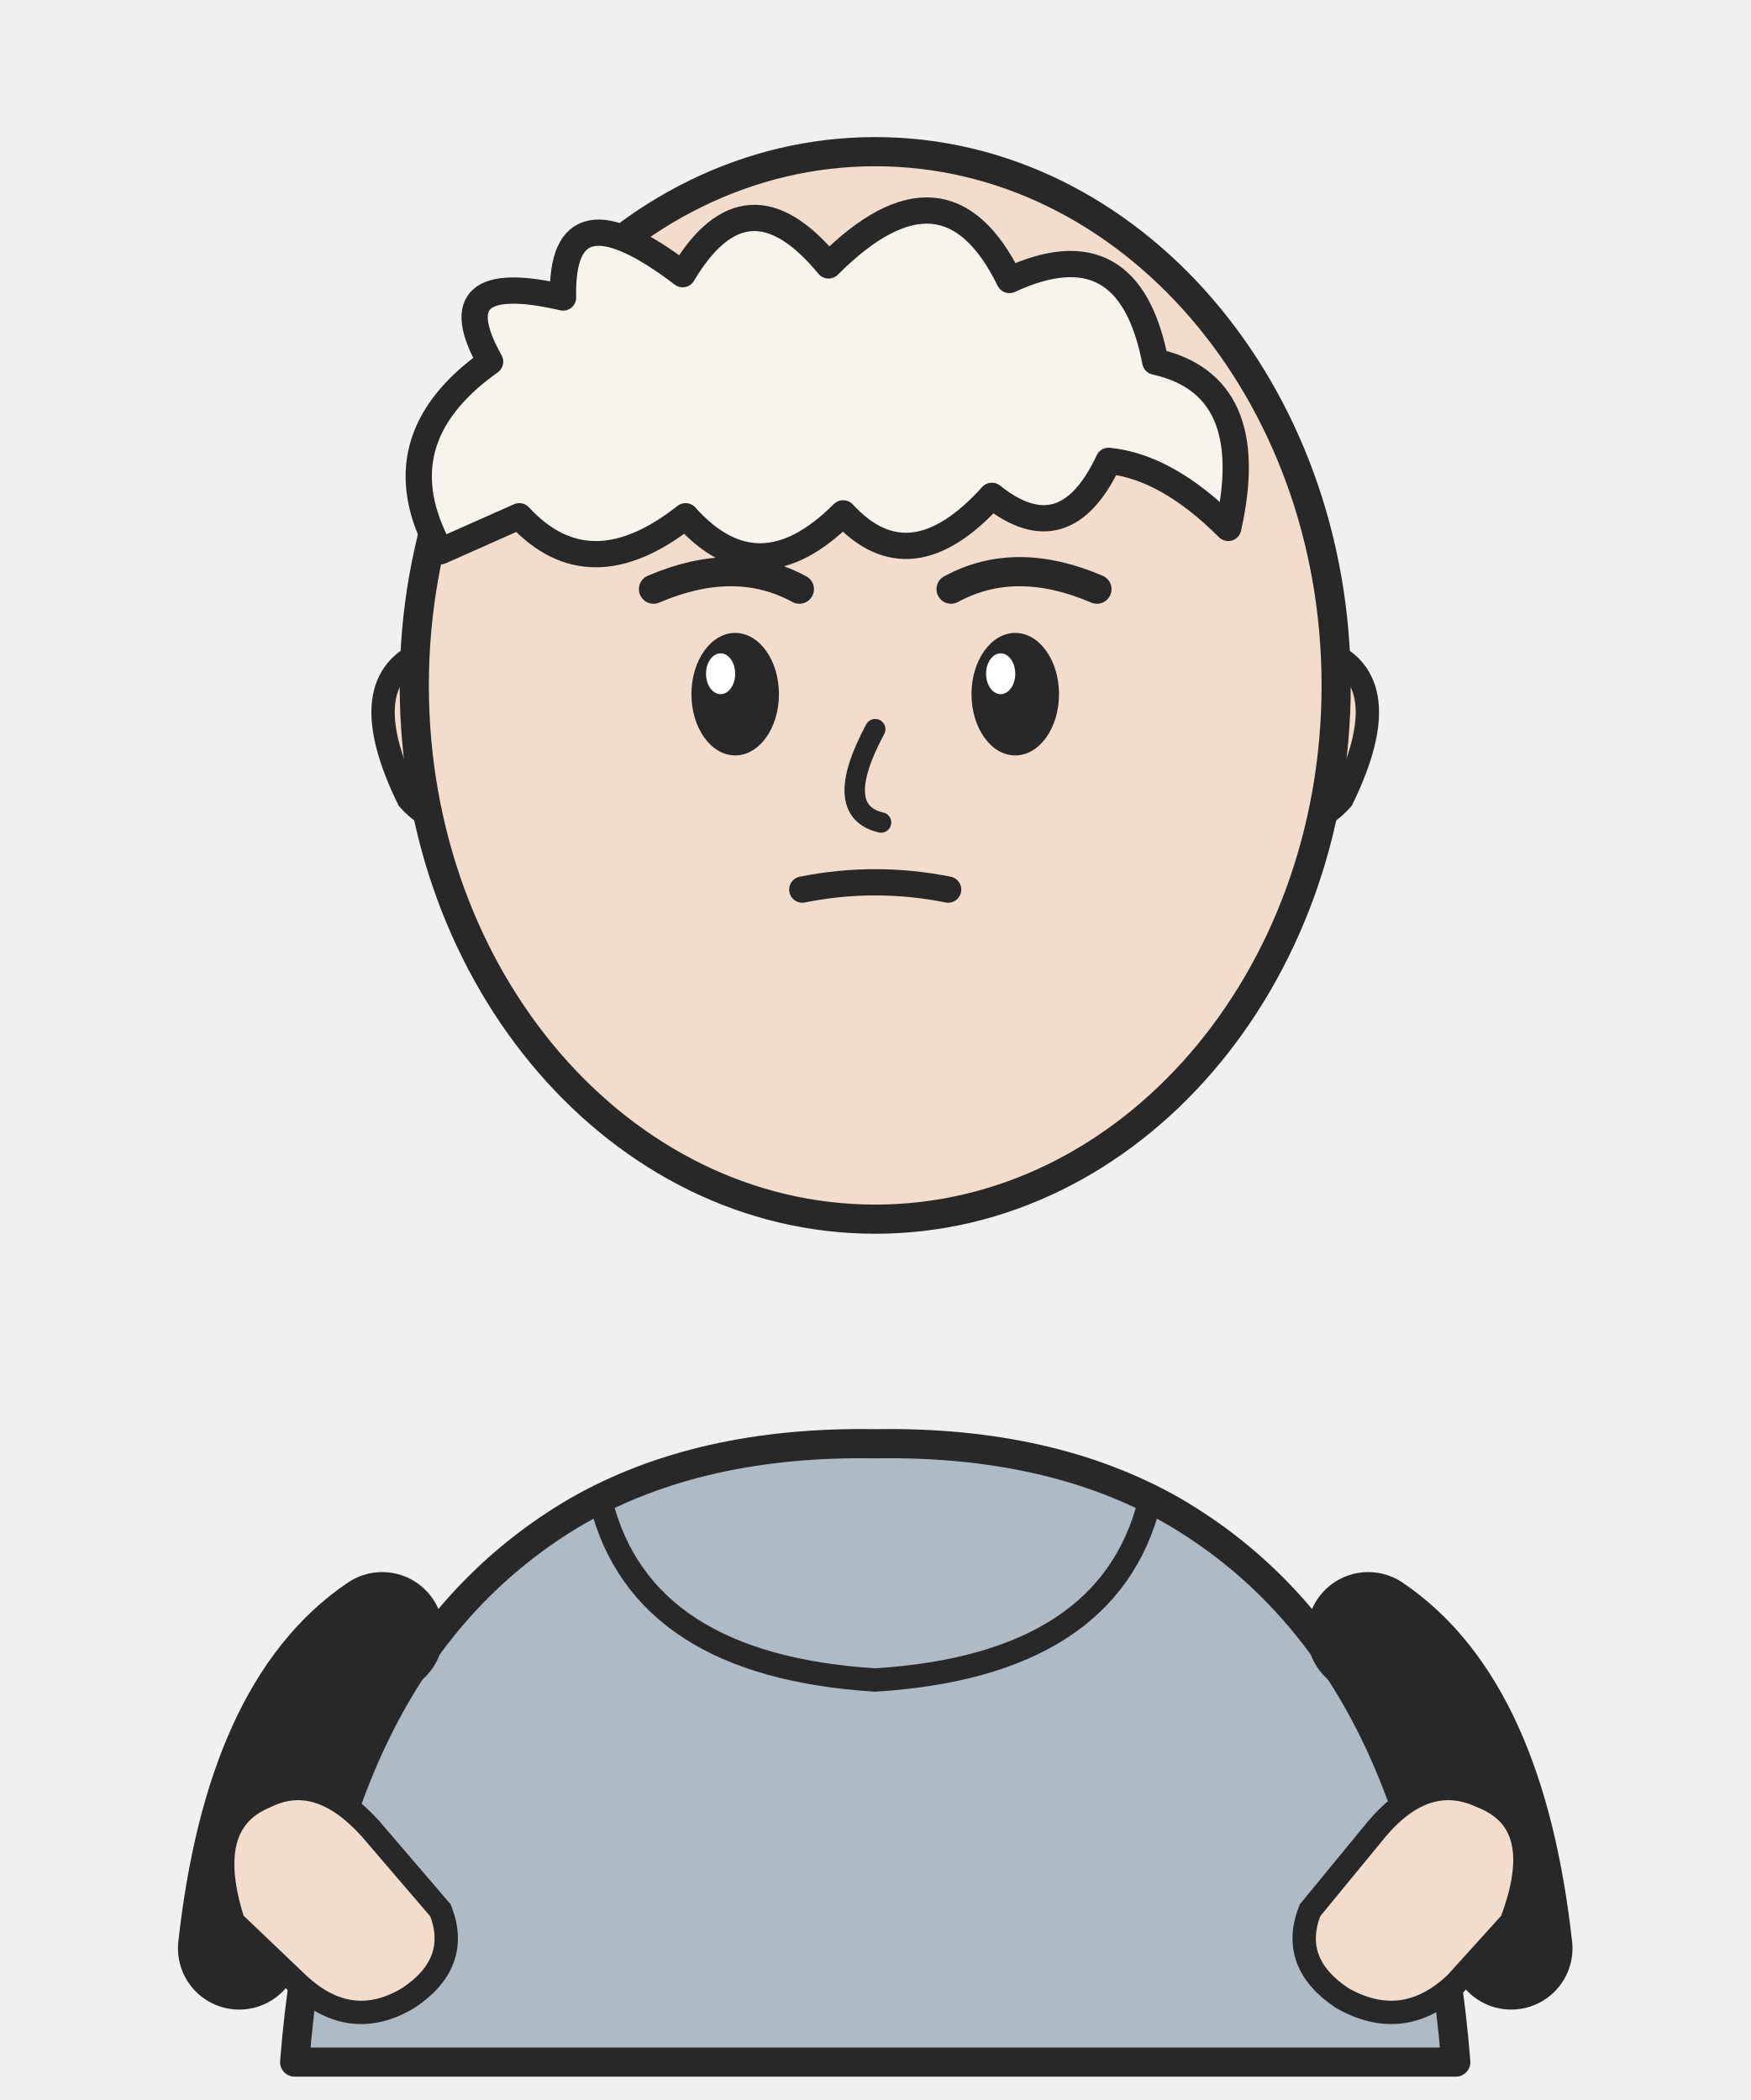
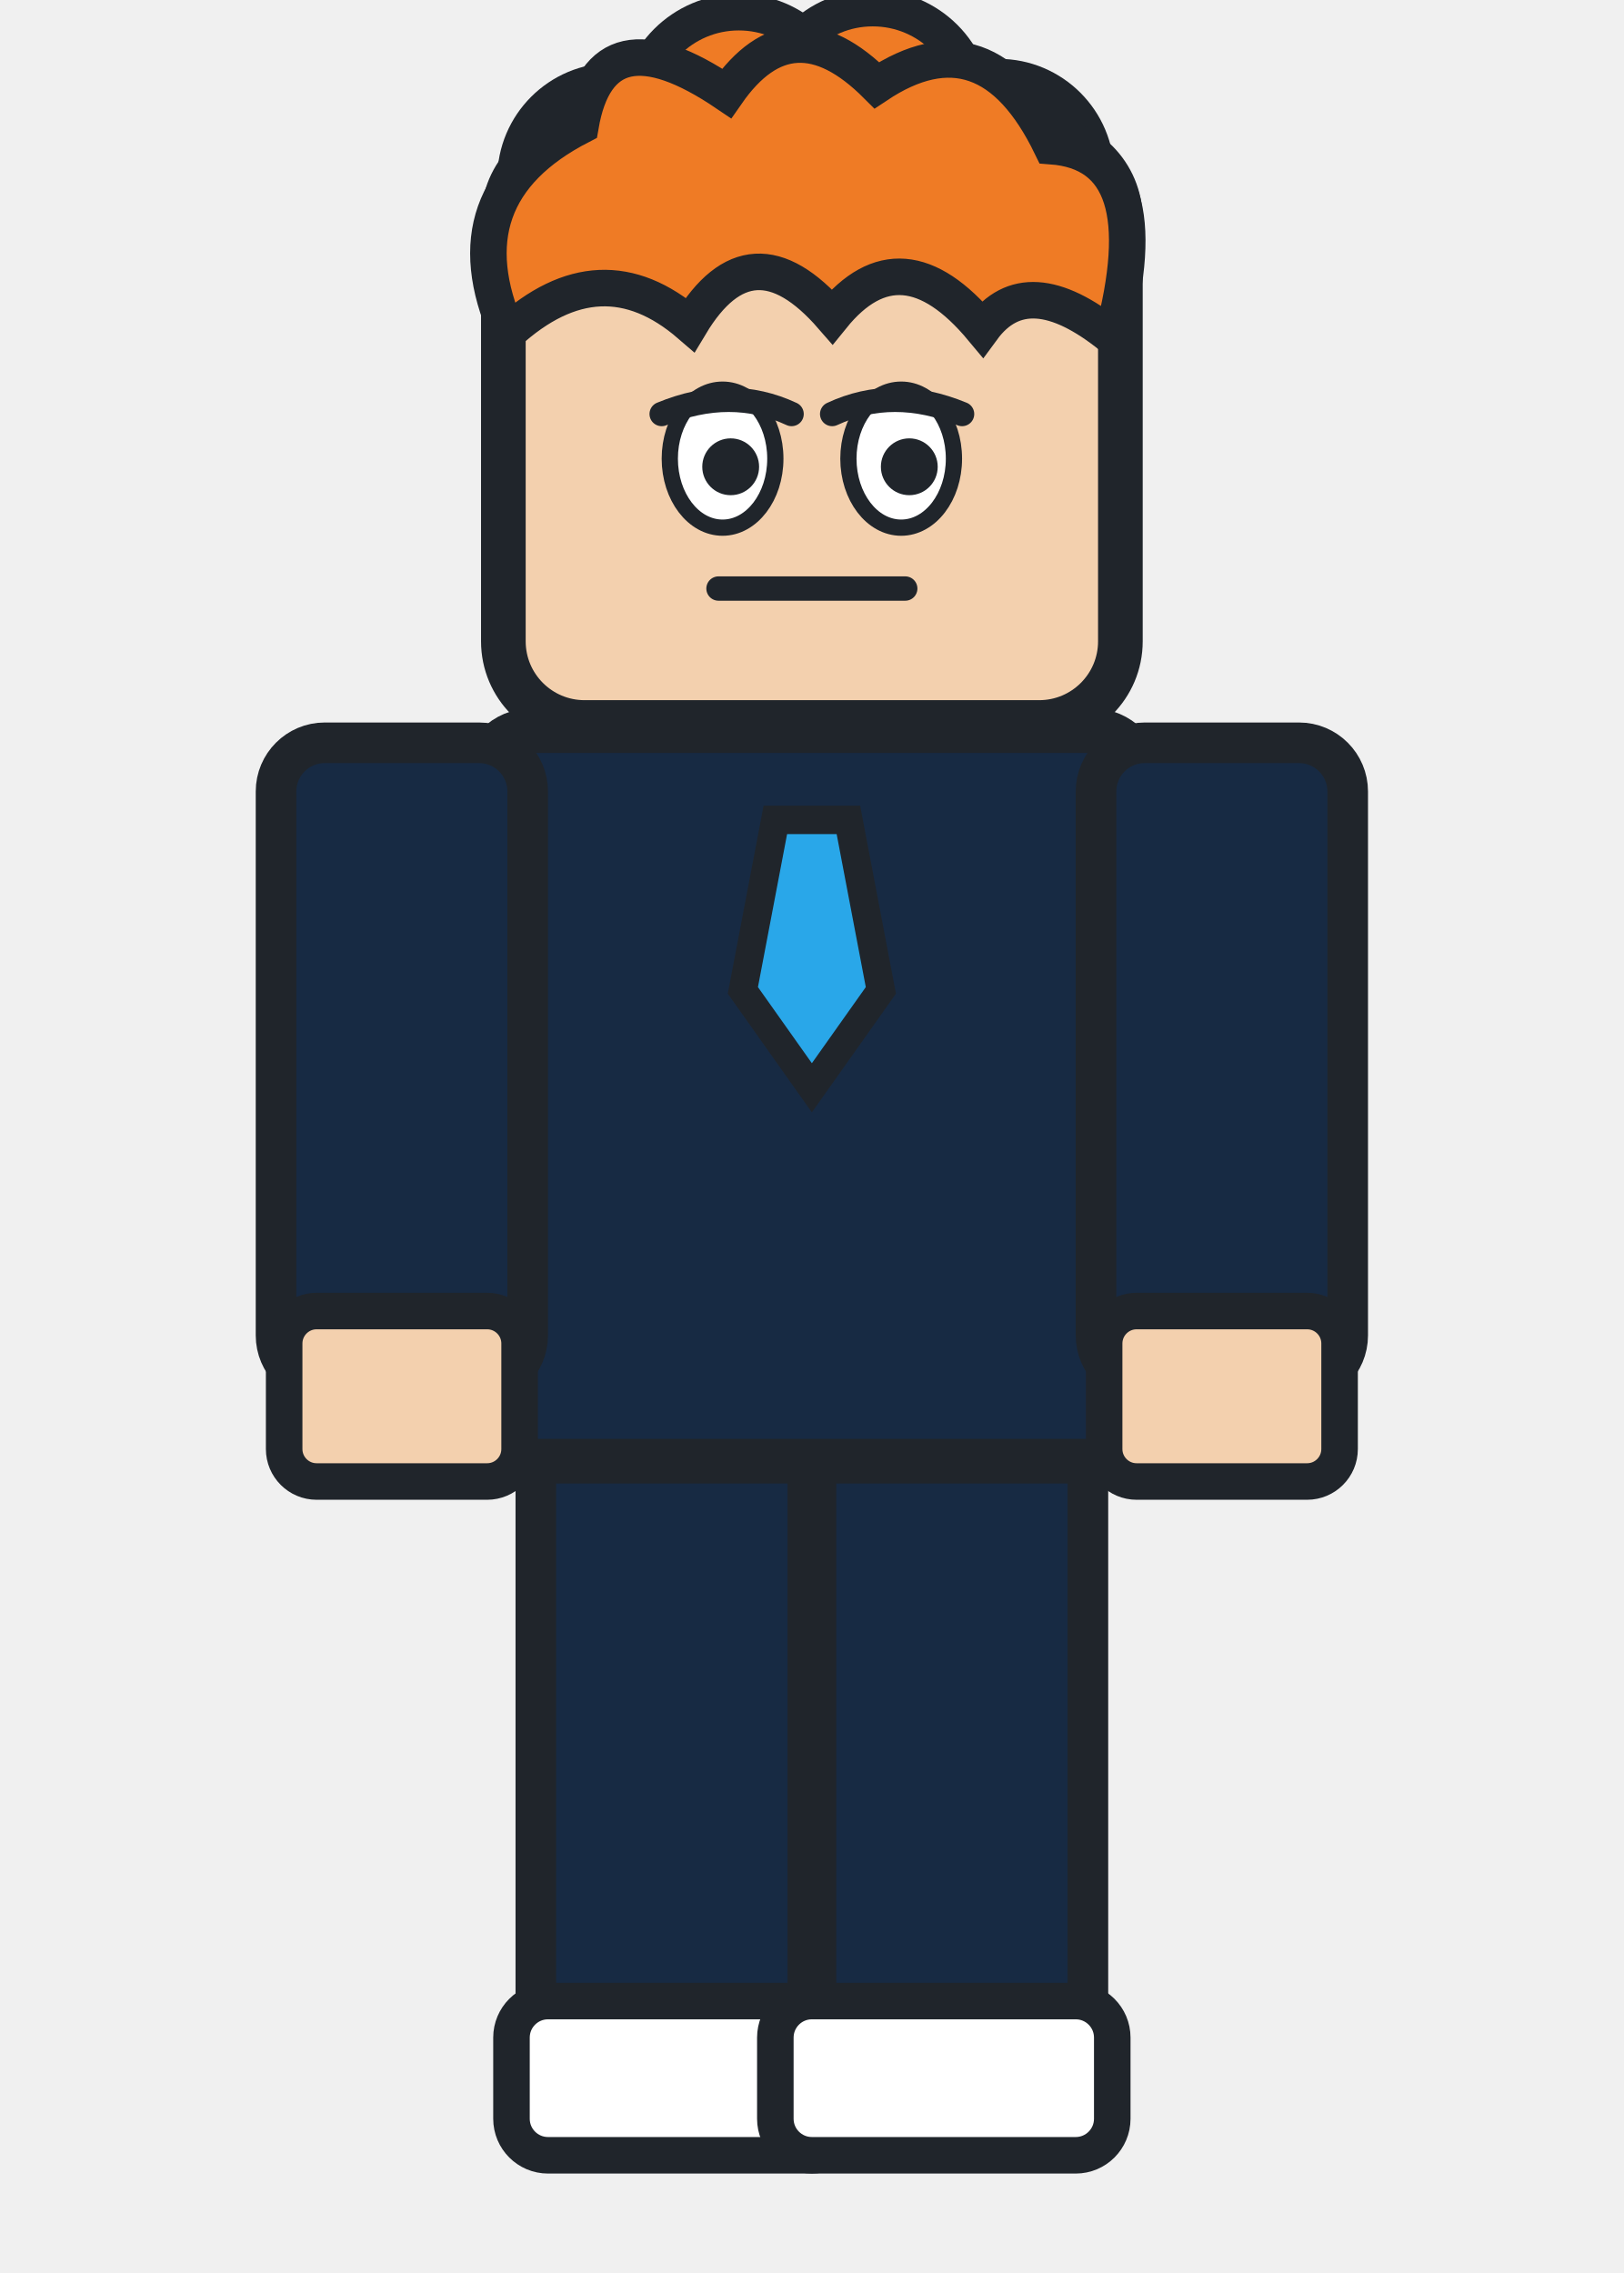
- <svg xmlns="http://www.w3.org/2000/svg" viewBox="0 0 600 720" role="img" aria-label="Herbert — Protagonista">
-   <g id="character-rig" class="character-rig">
-     <g id="body-layer">
-       <path d="M101 707 Q112 568 198 518 Q240 494 300 495 Q360 494 402 518 Q488 568 499 707 Z" fill="#AEBAC4" stroke="#282828" stroke-width="10" stroke-linejoin="round" />
-       <path d="M206 515 Q220 571 300 576 Q380 571 394 515" fill="none" stroke="#282828" stroke-width="8" />
-       <path d="M131 560 Q91 587 82 668" fill="none" stroke="#282828" stroke-width="42" stroke-linecap="round" />
-       <path d="M469 560 Q509 587 518 668" fill="none" stroke="#282828" stroke-width="42" stroke-linecap="round" />
+ <svg xmlns="http://www.w3.org/2000/svg" viewBox="0 0 400 560" role="img" aria-label="Herbert — Protagonista">
+   <g id="character-rig">
+     <g id="leg-left">
+       <rect x="132" y="346" width="67" height="155" rx="8" fill="#172A43" stroke="#20252B" stroke-width="10" />
+       <rect x="126" y="493" width="83" height="38" rx="9" fill="#FFFFFF" stroke="#20252B" stroke-width="9" />
    </g>
-     <path d="M146 223 Q120 233 140 274 Q156 292 175 267" fill="#F2DCCB" stroke="#282828" stroke-width="8" />
-     <path d="M454 223 Q480 233 460 274 Q444 292 425 267" fill="#F2DCCB" stroke="#282828" stroke-width="8" />
-     <ellipse cx="300" cy="235" rx="158" ry="183" fill="#F2DCCB" stroke="#282828" stroke-width="10" />
-     <path d="M151 189 Q130 151 168 124 Q150 92 193 102 Q192 62 234 94 Q256 57 284 91 Q324 51 346 96 Q387 77 396 124 Q432 132 421 181 Q400 160 380 158 Q365 190 340 170 Q312 201 289 176 Q260 205 235 177 Q202 203 178 177 Z" fill="#F6F4EC" stroke="#282828" stroke-width="9" stroke-linejoin="round" />
-     <g id="face-layer">
-       <g class="face-expression" data-expression="neutral" style="display:inline">
-         <path d="M224 202 Q252 190 274 202" fill="none" stroke="#282828" stroke-width="10" stroke-linecap="round" />
-         <path d="M326 202 Q348 190 376 202" fill="none" stroke="#282828" stroke-width="10" stroke-linecap="round" />
-         <ellipse cx="252" cy="238" rx="15" ry="21" fill="#282828" />
-         <ellipse cx="348" cy="238" rx="15" ry="21" fill="#282828" />
-         <ellipse cx="247" cy="231" rx="5" ry="7" fill="white" />
-         <ellipse cx="343" cy="231" rx="5" ry="7" fill="white" />
-         <path d="M300 250 Q285 278 302 282" fill="none" stroke="#282828" stroke-width="7" stroke-linecap="round" />
-         <path d="M275 305 Q300 300 325 305" fill="none" stroke="#282828" stroke-width="9" stroke-linecap="round" stroke-linejoin="round" />
+     <g id="leg-right">
+       <rect x="201" y="346" width="67" height="155" rx="8" fill="#172A43" stroke="#20252B" stroke-width="10" />
+       <rect x="191" y="493" width="83" height="38" rx="9" fill="#FFFFFF" stroke="#20252B" stroke-width="9" />
+     </g>
+     <g id="torso">
+       <rect x="171" y="150" width="58" height="45" rx="6" fill="#F3D0AE" stroke="#20252B" stroke-width="8" />
+       <rect x="119" y="180" width="162" height="180" rx="12" fill="#172A43" stroke="#20252B" stroke-width="11" />
+       <path d="M191 202 L209 202 L217 244 L200 268 L183 244Z" fill="#29A7E9" stroke="#20252B" stroke-width="7" />
+     </g>
+     <g id="arm-left">
+       <rect x="68" y="183" width="62" height="158" rx="12" fill="#172A43" stroke="#20252B" stroke-width="10" />
+       <rect x="70" y="323" width="58" height="42" rx="8" fill="#F3D0AE" stroke="#20252B" stroke-width="9" />
+     </g>
+     <g id="arm-right">
+       <rect x="270" y="183" width="62" height="158" rx="12" fill="#172A43" stroke="#20252B" stroke-width="10" />
+       <rect x="272" y="323" width="58" height="42" rx="8" fill="#F3D0AE" stroke="#20252B" stroke-width="9" />
+     </g>
+     <g id="head">
+       <g id="hair-back" fill="#EF7B25" stroke="#20252B" stroke-width="9">
+         <circle cx="151" cy="44" r="24" />
+         <circle cx="182" cy="28" r="25" />
+         <circle cx="215" cy="27" r="25" />
+         <circle cx="246" cy="43" r="24" />
      </g>
-       <g class="face-expression" data-expression="happy" style="display:none">
-         <path d="M224 196 Q250 176 274 196" fill="none" stroke="#282828" stroke-width="10" stroke-linecap="round" />
-         <path d="M326 196 Q350 176 376 196" fill="none" stroke="#282828" stroke-width="10" stroke-linecap="round" />
-         <ellipse cx="252" cy="238" rx="15" ry="21" fill="#282828" />
-         <ellipse cx="348" cy="238" rx="15" ry="21" fill="#282828" />
-         <ellipse cx="247" cy="231" rx="5" ry="7" fill="white" />
-         <ellipse cx="343" cy="231" rx="5" ry="7" fill="white" />
-         <path d="M300 250 Q285 278 302 282" fill="none" stroke="#282828" stroke-width="7" stroke-linecap="round" />
-         <path d="M264 300 Q300 342 336 300" fill="none" stroke="#282828" stroke-width="9" stroke-linecap="round" stroke-linejoin="round" />
+       <rect x="124" y="34" width="152" height="144" rx="20" fill="#F3D0AE" stroke="#20252B" stroke-width="11" />
+       <g id="face">
+         <g class="face-expression" data-expression="neutral" style="display:inline">
+           <ellipse cx="178" cy="113" rx="13" ry="17" fill="#FFFFFF" stroke="#20252B" stroke-width="4" />
+           <ellipse cx="222" cy="113" rx="13" ry="17" fill="#FFFFFF" stroke="#20252B" stroke-width="4" />
+           <circle cx="180" cy="115" r="7" fill="#20252B" />
+           <circle cx="224" cy="115" r="7" fill="#20252B" />
+           <path d="M163 102 Q180 95 195 102 M205 102 Q220 95 237 102" fill="none" stroke="#20252B" stroke-width="6" stroke-linecap="round" />
+           <path d="M177 145 Q200 145 223 145" fill="none" stroke="#20252B" stroke-width="6" stroke-linecap="round" stroke-linejoin="round" />
+         </g>
+         <g class="face-expression" data-expression="happy" style="display:none">
+           <ellipse cx="178" cy="113" rx="13" ry="17" fill="#FFFFFF" stroke="#20252B" stroke-width="4" />
+           <ellipse cx="222" cy="113" rx="13" ry="17" fill="#FFFFFF" stroke="#20252B" stroke-width="4" />
+           <circle cx="180" cy="115" r="7" fill="#20252B" />
+           <circle cx="224" cy="115" r="7" fill="#20252B" />
+           <path d="M163 100 Q180 87 195 100 M205 100 Q220 87 237 100" fill="none" stroke="#20252B" stroke-width="6" stroke-linecap="round" />
+           <path d="M168 137 Q200 168 232 137" fill="none" stroke="#20252B" stroke-width="6" stroke-linecap="round" stroke-linejoin="round" />
+         </g>
+         <g class="face-expression" data-expression="excited" style="display:none">
+           <ellipse cx="178" cy="113" rx="13" ry="17" fill="#FFFFFF" stroke="#20252B" stroke-width="4" />
+           <ellipse cx="222" cy="113" rx="13" ry="17" fill="#FFFFFF" stroke="#20252B" stroke-width="4" />
+           <circle cx="180" cy="115" r="7" fill="#20252B" />
+           <circle cx="224" cy="115" r="7" fill="#20252B" />
+           <path d="M163 97 Q180 82 195 97 M205 97 Q220 82 237 97" fill="none" stroke="#20252B" stroke-width="6" stroke-linecap="round" />
+           <path d="M167 133 Q200 174 233 133" fill="#59252B" stroke="#20252B" stroke-width="5" />
+           <path d="M183 145 Q200 152 217 145" fill="none" stroke="#F4A6A8" stroke-width="5" />
+         </g>
+         <g class="face-expression" data-expression="surprised" style="display:none">
+           <ellipse cx="178" cy="113" rx="13" ry="17" fill="#FFFFFF" stroke="#20252B" stroke-width="4" />
+           <ellipse cx="222" cy="113" rx="13" ry="17" fill="#FFFFFF" stroke="#20252B" stroke-width="4" />
+           <circle cx="180" cy="115" r="7" fill="#20252B" />
+           <circle cx="224" cy="115" r="7" fill="#20252B" />
+           <path d="M163 99 Q180 95 195 99 M205 99 Q220 95 237 99" fill="none" stroke="#20252B" stroke-width="6" stroke-linecap="round" />
+           <ellipse cx="200" cy="145" rx="13" ry="18" fill="#59252B" stroke="#20252B" stroke-width="5" />
+         </g>
+         <g class="face-expression" data-expression="pondering" style="display:none">
+           <ellipse cx="178" cy="113" rx="13" ry="17" fill="#FFFFFF" stroke="#20252B" stroke-width="4" />
+           <ellipse cx="222" cy="113" rx="13" ry="17" fill="#FFFFFF" stroke="#20252B" stroke-width="4" />
+           <circle cx="180" cy="115" r="7" fill="#20252B" />
+           <circle cx="224" cy="115" r="7" fill="#20252B" />
+           <path d="M163 104 Q180 112 195 104 M205 104 Q220 94 237 104" fill="none" stroke="#20252B" stroke-width="6" stroke-linecap="round" />
+           <path d="M179 146 Q200 138 221 146" fill="none" stroke="#20252B" stroke-width="6" stroke-linecap="round" stroke-linejoin="round" />
+         </g>
+         <g class="face-expression" data-expression="worried" style="display:none">
+           <ellipse cx="178" cy="113" rx="13" ry="17" fill="#FFFFFF" stroke="#20252B" stroke-width="4" />
+           <ellipse cx="222" cy="113" rx="13" ry="17" fill="#FFFFFF" stroke="#20252B" stroke-width="4" />
+           <circle cx="180" cy="115" r="7" fill="#20252B" />
+           <circle cx="224" cy="115" r="7" fill="#20252B" />
+           <path d="M163 108 Q180 88 195 104 M205 104 Q220 88 237 108" fill="none" stroke="#20252B" stroke-width="6" stroke-linecap="round" />
+           <path d="M176 153 Q200 132 224 153" fill="none" stroke="#20252B" stroke-width="6" stroke-linecap="round" stroke-linejoin="round" />
+         </g>
+         <g class="face-expression" data-expression="sad" style="display:none">
+           <ellipse cx="178" cy="113" rx="13" ry="17" fill="#FFFFFF" stroke="#20252B" stroke-width="4" />
+           <ellipse cx="222" cy="113" rx="13" ry="17" fill="#FFFFFF" stroke="#20252B" stroke-width="4" />
+           <circle cx="180" cy="115" r="7" fill="#20252B" />
+           <circle cx="224" cy="115" r="7" fill="#20252B" />
+           <path d="M163 108 Q180 98 195 110 M205 110 Q220 98 237 108" fill="none" stroke="#20252B" stroke-width="6" stroke-linecap="round" />
+           <path d="M173 158 Q200 133 227 158" fill="none" stroke="#20252B" stroke-width="6" stroke-linecap="round" stroke-linejoin="round" />
+         </g>
+         <g class="face-expression" data-expression="angry" style="display:none">
+           <ellipse cx="178" cy="113" rx="13" ry="17" fill="#FFFFFF" stroke="#20252B" stroke-width="4" />
+           <ellipse cx="222" cy="113" rx="13" ry="17" fill="#FFFFFF" stroke="#20252B" stroke-width="4" />
+           <circle cx="180" cy="115" r="7" fill="#20252B" />
+           <circle cx="224" cy="115" r="7" fill="#20252B" />
+           <path d="M163 109 L195 98 M205 98 L237 109" fill="none" stroke="#20252B" stroke-width="6" stroke-linecap="round" />
+           <path d="M176 151 Q200 160 224 151" fill="none" stroke="#20252B" stroke-width="6" stroke-linecap="round" stroke-linejoin="round" />
+         </g>
+         <g class="face-expression" data-expression="confident" style="display:none">
+           <ellipse cx="178" cy="113" rx="13" ry="17" fill="#FFFFFF" stroke="#20252B" stroke-width="4" />
+           <ellipse cx="222" cy="113" rx="13" ry="17" fill="#FFFFFF" stroke="#20252B" stroke-width="4" />
+           <circle cx="180" cy="115" r="7" fill="#20252B" />
+           <circle cx="224" cy="115" r="7" fill="#20252B" />
+           <path d="M163 99 Q180 92 195 99 M205 99 Q220 92 237 99" fill="none" stroke="#20252B" stroke-width="6" stroke-linecap="round" />
+           <path d="M174 143 Q200 157 226 143" fill="none" stroke="#20252B" stroke-width="6" stroke-linecap="round" stroke-linejoin="round" />
+         </g>
+         <g class="face-expression" data-expression="idea" style="display:none">
+           <ellipse cx="178" cy="113" rx="13" ry="17" fill="#FFFFFF" stroke="#20252B" stroke-width="4" />
+           <ellipse cx="222" cy="113" rx="13" ry="17" fill="#FFFFFF" stroke="#20252B" stroke-width="4" />
+           <circle cx="180" cy="115" r="7" fill="#20252B" />
+           <circle cx="224" cy="115" r="7" fill="#20252B" />
+           <path d="M163 102 Q180 94 195 102 M205 102 Q220 94 237 102" fill="none" stroke="#20252B" stroke-width="6" stroke-linecap="round" />
+           <path d="M174 141 Q200 158 226 141" fill="none" stroke="#20252B" stroke-width="6" stroke-linecap="round" stroke-linejoin="round" />
+         </g>
      </g>
-       <g class="face-expression" data-expression="excited" style="display:none">
-         <path d="M224 188 Q250 166 274 188" fill="none" stroke="#282828" stroke-width="10" stroke-linecap="round" />
-         <path d="M326 188 Q350 166 376 188" fill="none" stroke="#282828" stroke-width="10" stroke-linecap="round" />
-         <ellipse cx="252" cy="238" rx="15" ry="21" fill="#282828" />
-         <ellipse cx="348" cy="238" rx="15" ry="21" fill="#282828" />
-         <ellipse cx="247" cy="231" rx="5" ry="7" fill="white" />
-         <ellipse cx="343" cy="231" rx="5" ry="7" fill="white" />
-         <path d="M300 250 Q285 278 302 282" fill="none" stroke="#282828" stroke-width="7" stroke-linecap="round" />
-         <path d="M270 292 Q300 352 330 292" fill="none" stroke="#282828" stroke-width="9" stroke-linecap="round" stroke-linejoin="round" />
-       </g>
-       <g class="face-expression" data-expression="surprised" style="display:none">
-         <path d="M224 195 Q250 183 274 195" fill="none" stroke="#282828" stroke-width="10" stroke-linecap="round" />
-         <path d="M326 195 Q350 183 376 195" fill="none" stroke="#282828" stroke-width="10" stroke-linecap="round" />
-         <ellipse cx="252" cy="238" rx="15" ry="21" fill="#282828" />
-         <ellipse cx="348" cy="238" rx="15" ry="21" fill="#282828" />
-         <ellipse cx="247" cy="231" rx="5" ry="7" fill="white" />
-         <ellipse cx="343" cy="231" rx="5" ry="7" fill="white" />
-         <path d="M300 250 Q285 278 302 282" fill="none" stroke="#282828" stroke-width="7" stroke-linecap="round" />
-         <path d="M282 292 Q300 278 318 292 Q322 321 300 325 Q278 321 282 292" fill="none" stroke="#282828" stroke-width="9" stroke-linecap="round" stroke-linejoin="round" />
-       </g>
-       <g class="face-expression" data-expression="pondering" style="display:none">
-         <path d="M224 197 Q250 207 274 197" fill="none" stroke="#282828" stroke-width="10" stroke-linecap="round" />
-         <path d="M326 197 Q350 187 376 197" fill="none" stroke="#282828" stroke-width="10" stroke-linecap="round" />
-         <ellipse cx="252" cy="238" rx="15" ry="21" fill="#282828" />
-         <ellipse cx="348" cy="238" rx="15" ry="21" fill="#282828" />
-         <ellipse cx="247" cy="231" rx="5" ry="7" fill="white" />
-         <ellipse cx="343" cy="231" rx="5" ry="7" fill="white" />
-         <path d="M300 250 Q285 278 302 282" fill="none" stroke="#282828" stroke-width="7" stroke-linecap="round" />
-         <path d="M278 310 Q300 294 322 310" fill="none" stroke="#282828" stroke-width="9" stroke-linecap="round" stroke-linejoin="round" />
-       </g>
-       <g class="face-expression" data-expression="worried" style="display:none">
-         <path d="M224 212 Q250 188 274 205" fill="none" stroke="#282828" stroke-width="10" stroke-linecap="round" />
-         <path d="M326 205 Q350 188 376 212" fill="none" stroke="#282828" stroke-width="10" stroke-linecap="round" />
-         <ellipse cx="252" cy="238" rx="15" ry="21" fill="#282828" />
-         <ellipse cx="348" cy="238" rx="15" ry="21" fill="#282828" />
-         <ellipse cx="247" cy="231" rx="5" ry="7" fill="white" />
-         <ellipse cx="343" cy="231" rx="5" ry="7" fill="white" />
-         <path d="M300 250 Q285 278 302 282" fill="none" stroke="#282828" stroke-width="7" stroke-linecap="round" />
-         <path d="M276 318 Q300 292 324 318" fill="none" stroke="#282828" stroke-width="9" stroke-linecap="round" stroke-linejoin="round" />
-       </g>
-       <g class="face-expression" data-expression="sad" style="display:none">
-         <path d="M224 210 Q250 196 274 214" fill="none" stroke="#282828" stroke-width="10" stroke-linecap="round" />
-         <path d="M326 214 Q350 196 376 210" fill="none" stroke="#282828" stroke-width="10" stroke-linecap="round" />
-         <ellipse cx="252" cy="238" rx="15" ry="21" fill="#282828" />
-         <ellipse cx="348" cy="238" rx="15" ry="21" fill="#282828" />
-         <ellipse cx="247" cy="231" rx="5" ry="7" fill="white" />
-         <ellipse cx="343" cy="231" rx="5" ry="7" fill="white" />
-         <path d="M300 250 Q285 278 302 282" fill="none" stroke="#282828" stroke-width="7" stroke-linecap="round" />
-         <path d="M266 330 Q300 300 334 330" fill="none" stroke="#282828" stroke-width="9" stroke-linecap="round" stroke-linejoin="round" />
-       </g>
-       <g class="face-expression" data-expression="doubtful" style="display:none">
-         <path d="M224 200 Q250 190 274 205" fill="none" stroke="#282828" stroke-width="10" stroke-linecap="round" />
-         <path d="M326 190 Q350 190 376 200" fill="none" stroke="#282828" stroke-width="10" stroke-linecap="round" />
-         <ellipse cx="252" cy="238" rx="15" ry="21" fill="#282828" />
-         <ellipse cx="348" cy="238" rx="15" ry="21" fill="#282828" />
-         <ellipse cx="247" cy="231" rx="5" ry="7" fill="white" />
-         <ellipse cx="343" cy="231" rx="5" ry="7" fill="white" />
-         <path d="M300 250 Q285 278 302 282" fill="none" stroke="#282828" stroke-width="7" stroke-linecap="round" />
-         <path d="M278 310 Q300 300 322 310" fill="none" stroke="#282828" stroke-width="9" stroke-linecap="round" stroke-linejoin="round" />
-       </g>
-       <g class="face-expression" data-expression="determined" style="display:none">
-         <path d="M224 210 Q250 194 274 206" fill="none" stroke="#282828" stroke-width="10" stroke-linecap="round" />
-         <path d="M326 206 Q350 194 376 210" fill="none" stroke="#282828" stroke-width="10" stroke-linecap="round" />
-         <ellipse cx="252" cy="238" rx="15" ry="21" fill="#282828" />
-         <ellipse cx="348" cy="238" rx="15" ry="21" fill="#282828" />
-         <ellipse cx="247" cy="231" rx="5" ry="7" fill="white" />
-         <ellipse cx="343" cy="231" rx="5" ry="7" fill="white" />
-         <path d="M300 250 Q285 278 302 282" fill="none" stroke="#282828" stroke-width="7" stroke-linecap="round" />
-         <path d="M275 310 Q300 318 325 310" fill="none" stroke="#282828" stroke-width="9" stroke-linecap="round" stroke-linejoin="round" />
-       </g>
-       <g class="face-expression" data-expression="laughing" style="display:none">
-         <path d="M224 194 Q250 174 274 194" fill="none" stroke="#282828" stroke-width="10" stroke-linecap="round" />
-         <path d="M326 194 Q350 174 376 194" fill="none" stroke="#282828" stroke-width="10" stroke-linecap="round" />
-         <ellipse cx="252" cy="238" rx="15" ry="21" fill="#282828" />
-         <ellipse cx="348" cy="238" rx="15" ry="21" fill="#282828" />
-         <ellipse cx="247" cy="231" rx="5" ry="7" fill="white" />
-         <ellipse cx="343" cy="231" rx="5" ry="7" fill="white" />
-         <path d="M300 250 Q285 278 302 282" fill="none" stroke="#282828" stroke-width="7" stroke-linecap="round" />
-         <path d="M260 292 Q300 360 340 292 Q334 344 300 346 Q266 344 260 292" fill="none" stroke="#282828" stroke-width="9" stroke-linecap="round" stroke-linejoin="round" />
-       </g>
-     </g>
-     <g id="hands-layer">
-       <path d="M80 659 Q69 625 91 616 Q109 607 127 627 L151 655 Q158 673 140 685 Q120 697 102 680 Z" fill="#F2DCCB" stroke="#282828" stroke-width="8" />
-       <path d="M518 659 Q531 625 508 616 Q489 607 472 627 L449 655 Q442 673 460 685 Q481 697 499 680 Z" fill="#F2DCCB" stroke="#282828" stroke-width="8" />
+       <path d="M125 82 Q110 48 143 31 Q148 2 179 23 Q195 0 216 21 Q243 3 259 36 Q286 38 274 83 Q253 66 242 81 Q222 57 205 78 Q185 55 170 80 Q148 61 125 82Z" fill="#EF7B25" stroke="#20252B" stroke-width="9" />
    </g>
  </g>
</svg>
